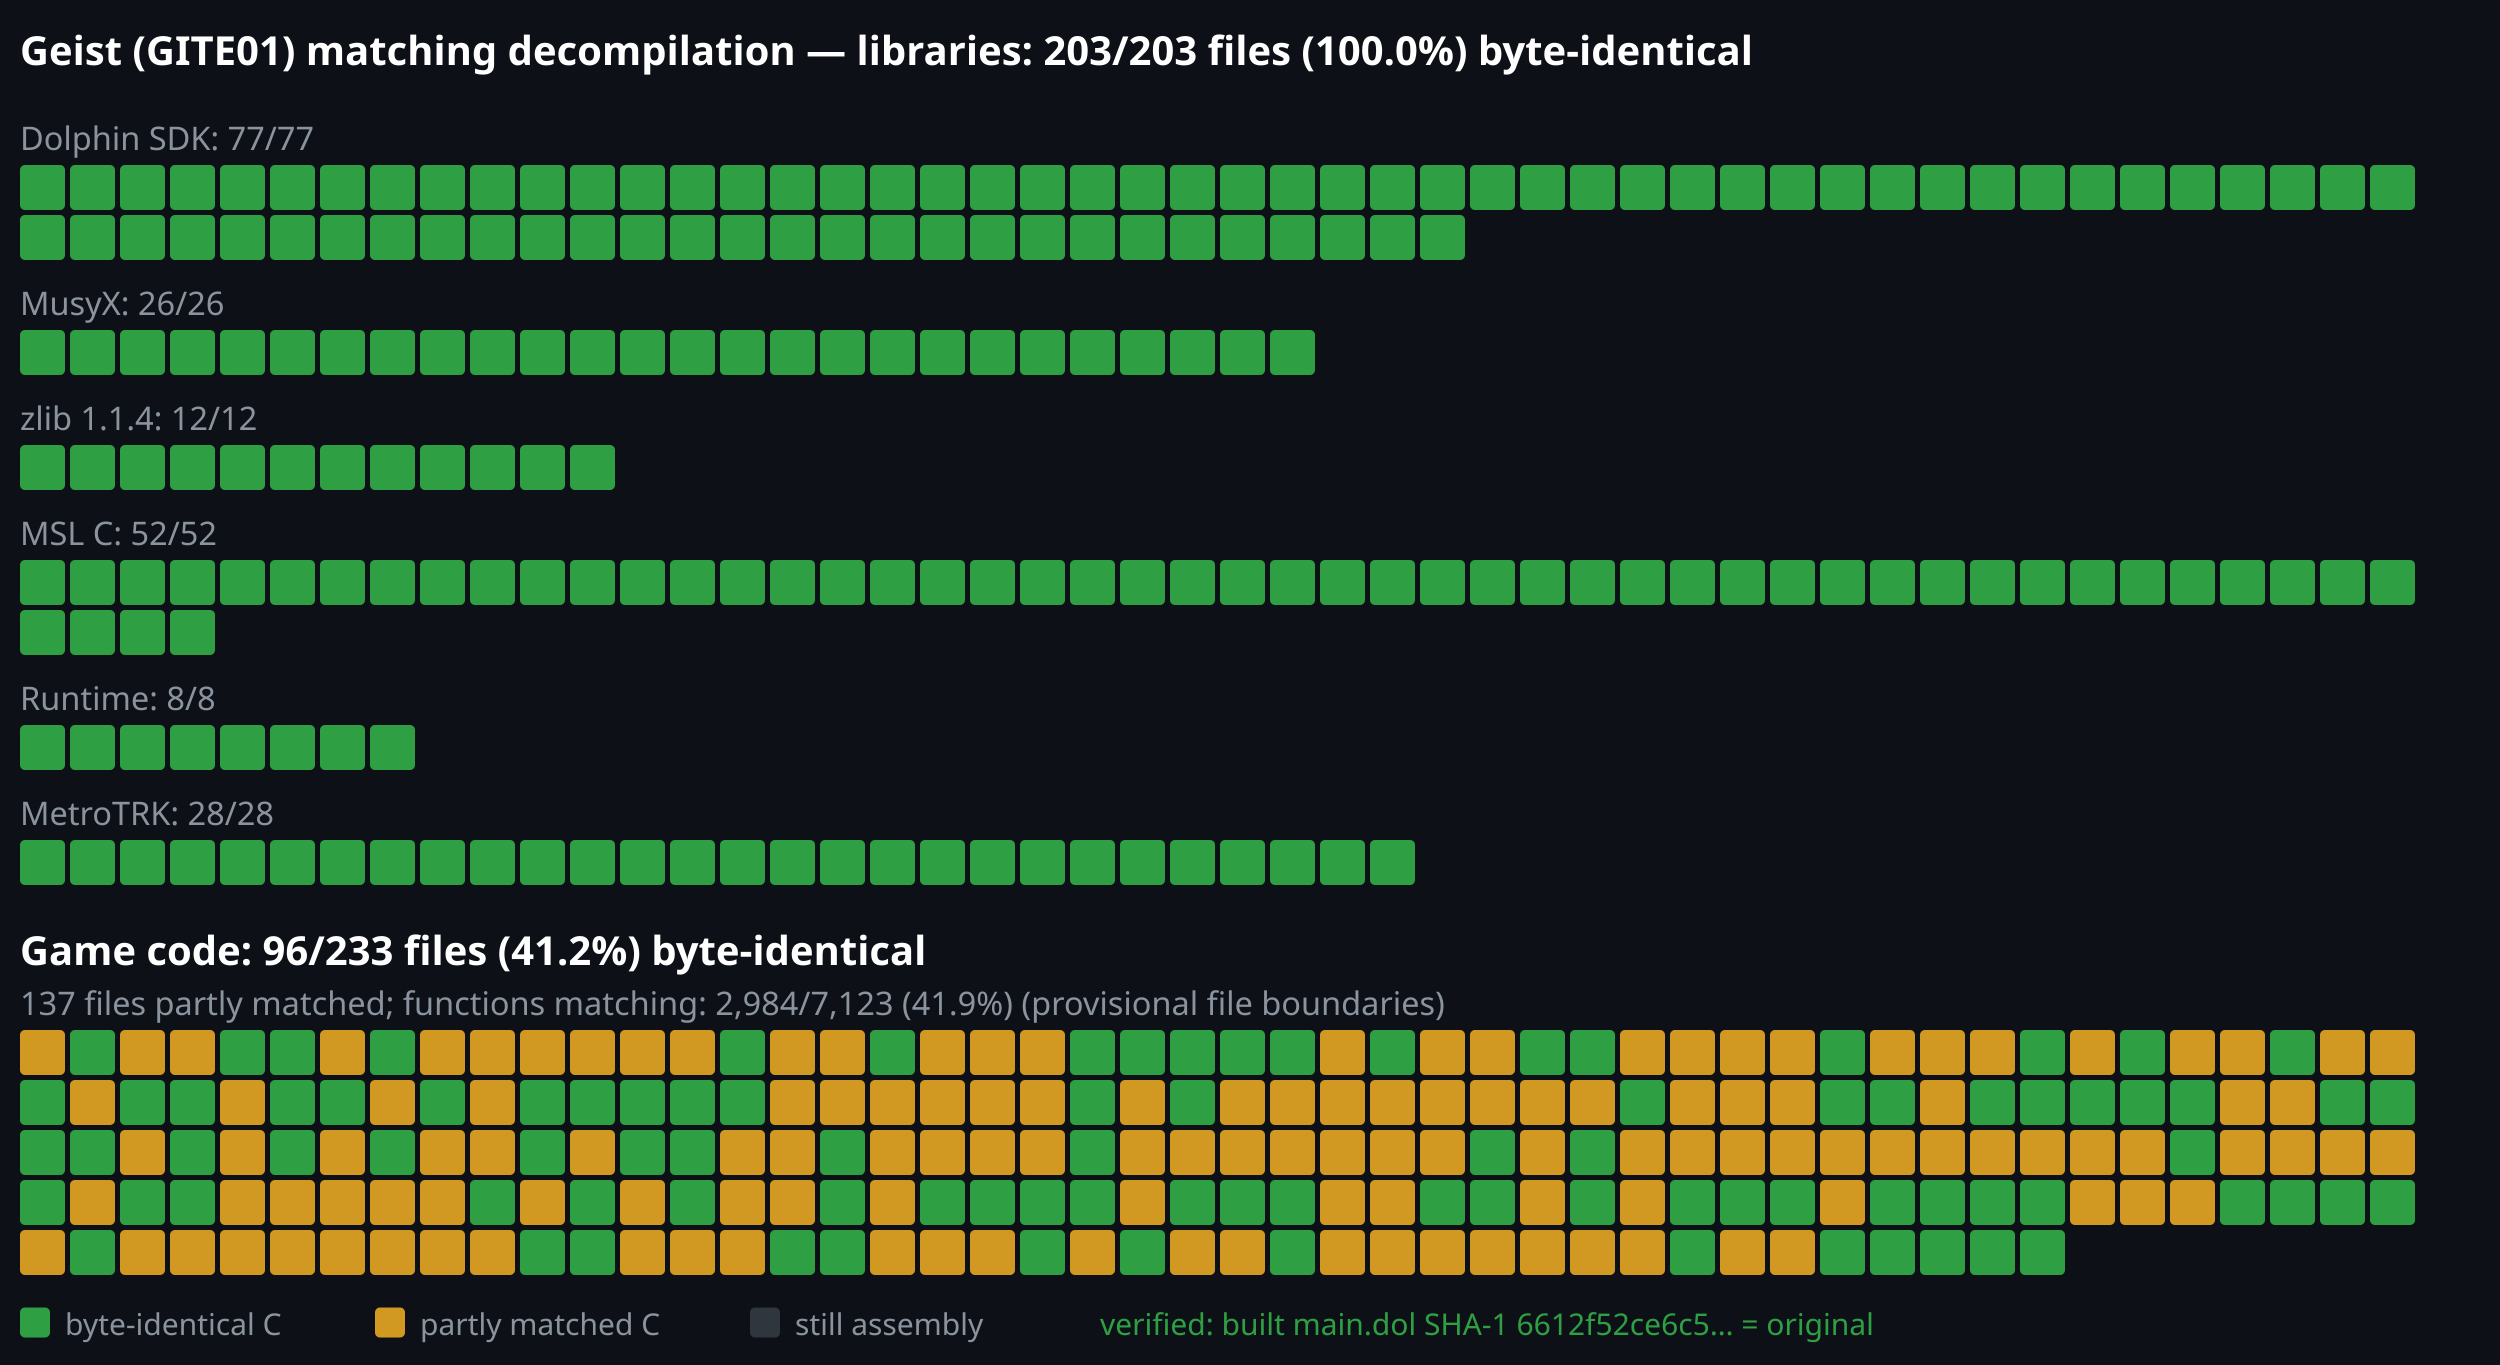
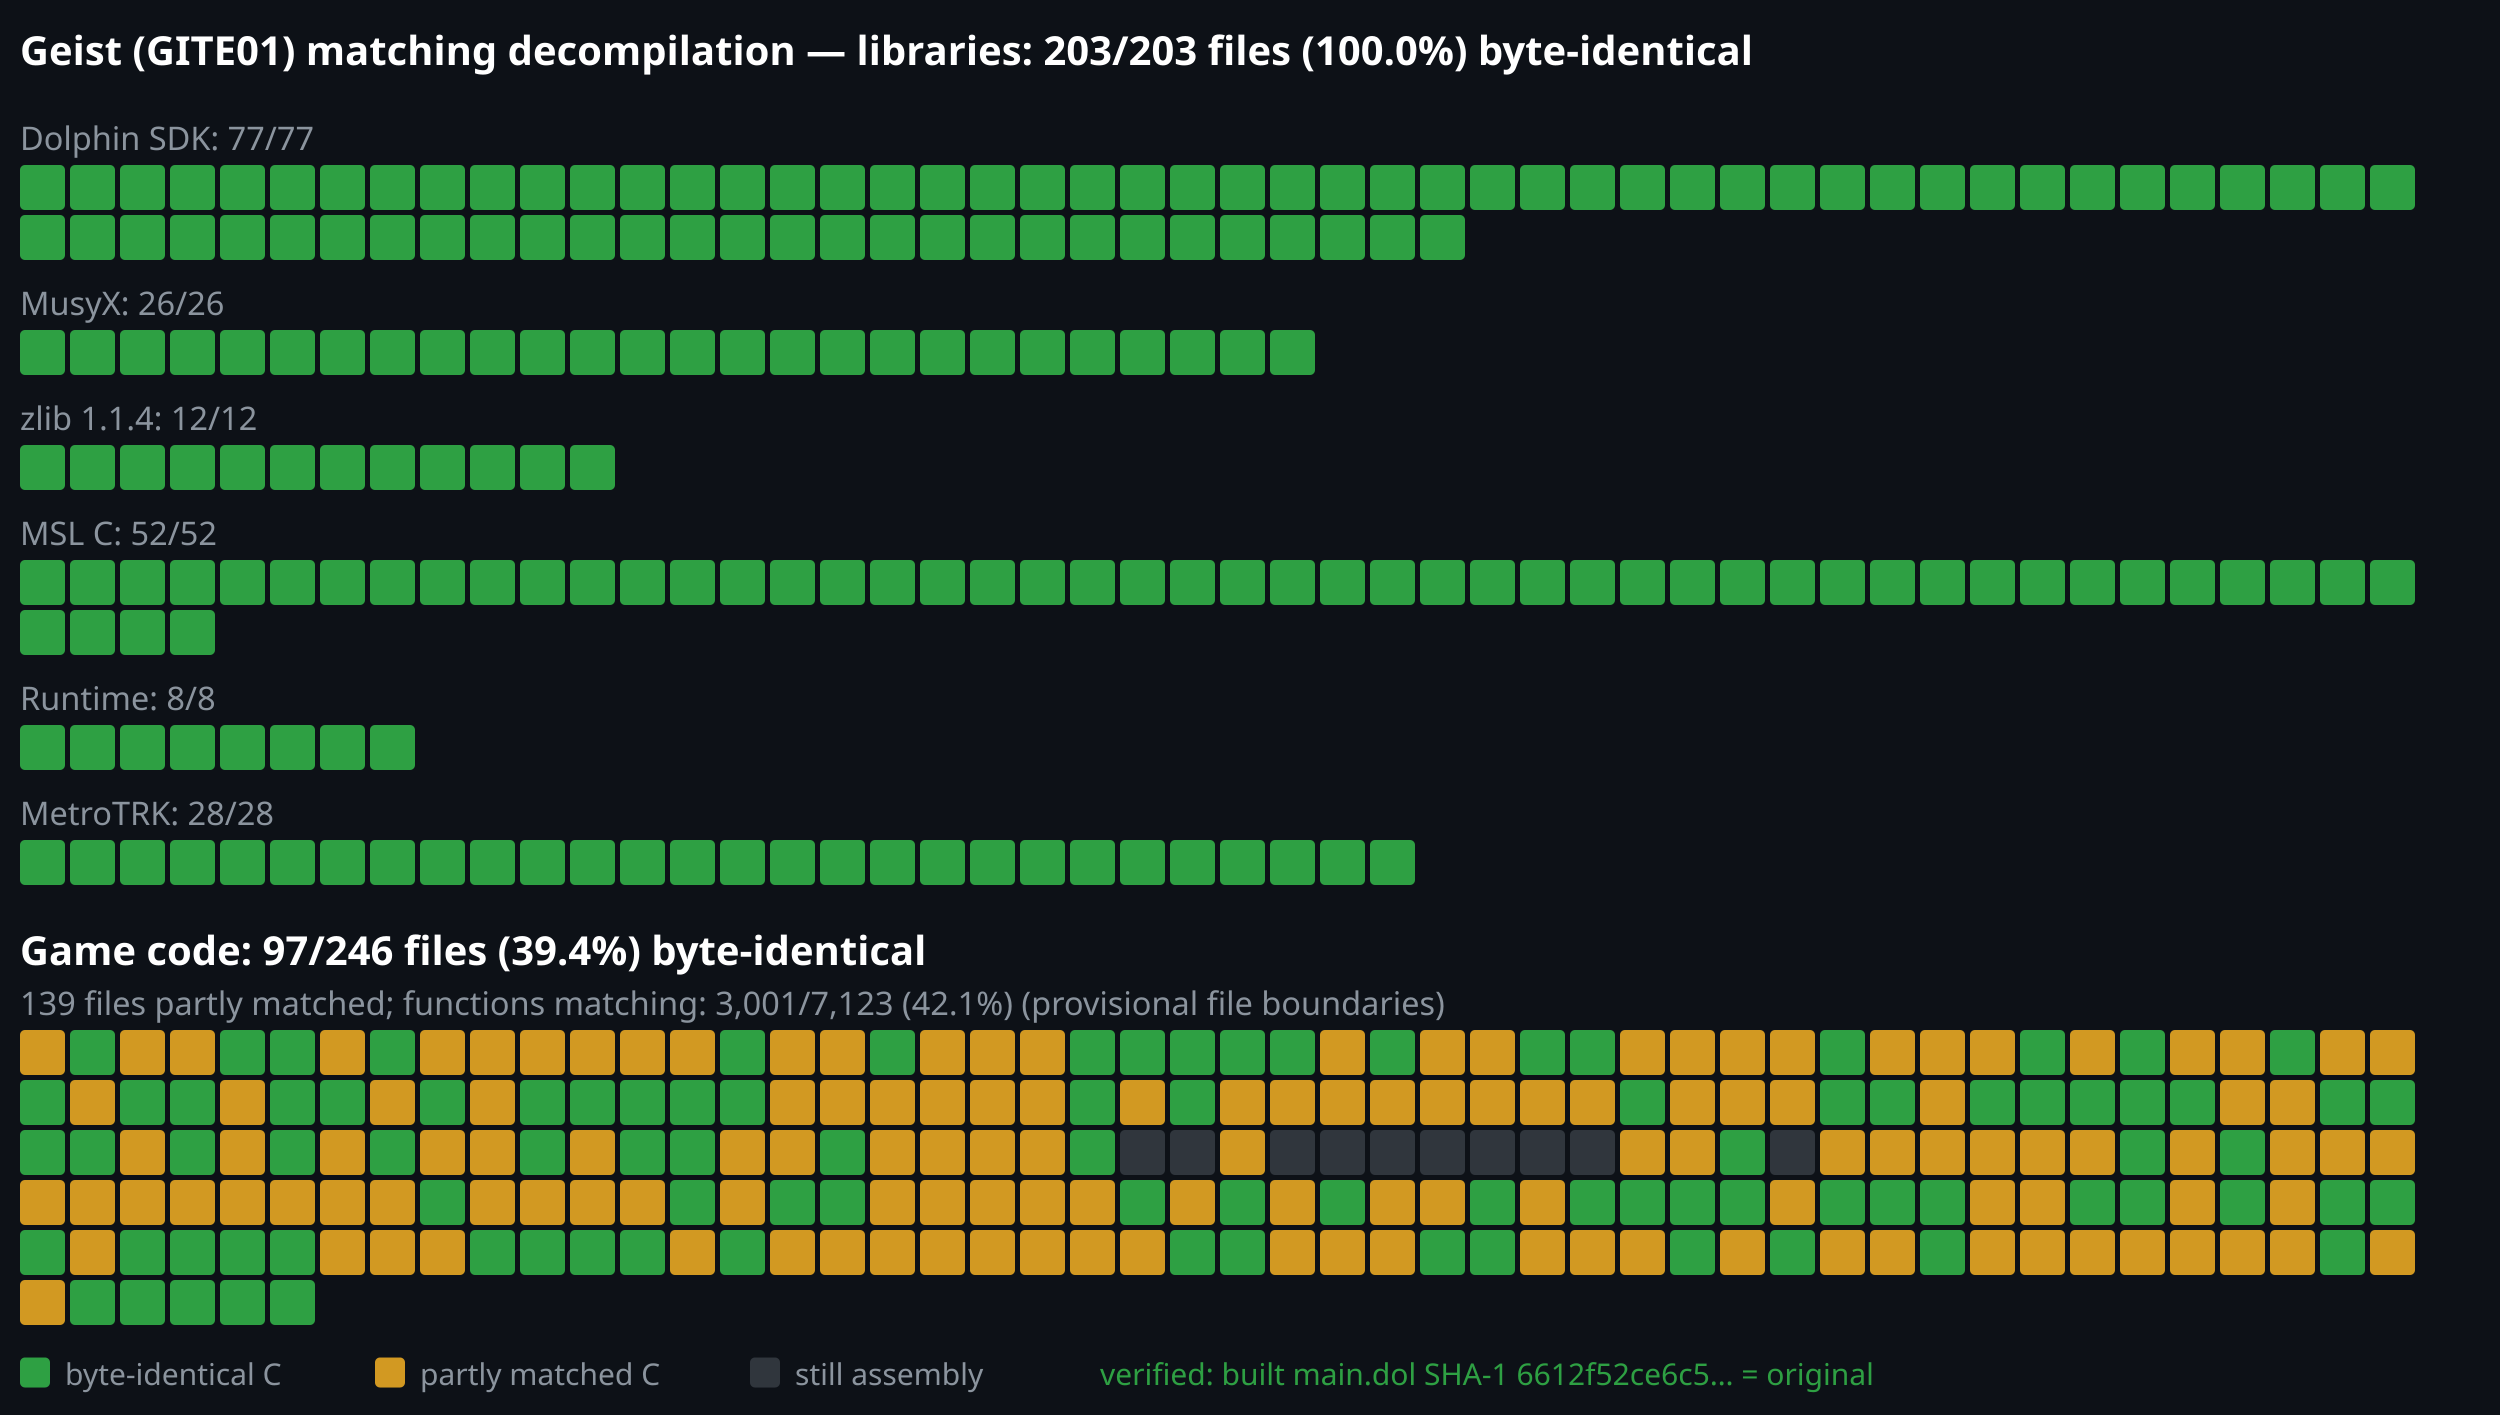
- <svg xmlns="http://www.w3.org/2000/svg" viewBox="0 0 1000 546" width="1000" height="546">
-   <rect width="1000" height="546" fill="#0d1117" />
+ <svg xmlns="http://www.w3.org/2000/svg" viewBox="0 0 1000 566" width="1000" height="566">
+   <rect width="1000" height="566" fill="#0d1117" />
  <text x="8" y="26" font-family="sans-serif" font-size="16" font-weight="bold" fill="#ffffff">Geist (GITE01) matching decompilation — libraries: 203/203 files (100.0%) byte-identical</text>
  <text x="8" y="60" font-family="sans-serif" font-size="13" font-weight="normal" fill="#8b949e">Dolphin SDK: 77/77</text>
  <rect x="8" y="66" width="18" height="18" rx="2" fill="#2ea043" />
  <rect x="28" y="66" width="18" height="18" rx="2" fill="#2ea043" />
  <rect x="48" y="66" width="18" height="18" rx="2" fill="#2ea043" />
  <rect x="68" y="66" width="18" height="18" rx="2" fill="#2ea043" />
  <rect x="88" y="66" width="18" height="18" rx="2" fill="#2ea043" />
  <rect x="108" y="66" width="18" height="18" rx="2" fill="#2ea043" />
  <rect x="128" y="66" width="18" height="18" rx="2" fill="#2ea043" />
  <rect x="148" y="66" width="18" height="18" rx="2" fill="#2ea043" />
  <rect x="168" y="66" width="18" height="18" rx="2" fill="#2ea043" />
  <rect x="188" y="66" width="18" height="18" rx="2" fill="#2ea043" />
  <rect x="208" y="66" width="18" height="18" rx="2" fill="#2ea043" />
  <rect x="228" y="66" width="18" height="18" rx="2" fill="#2ea043" />
  <rect x="248" y="66" width="18" height="18" rx="2" fill="#2ea043" />
  <rect x="268" y="66" width="18" height="18" rx="2" fill="#2ea043" />
  <rect x="288" y="66" width="18" height="18" rx="2" fill="#2ea043" />
  <rect x="308" y="66" width="18" height="18" rx="2" fill="#2ea043" />
  <rect x="328" y="66" width="18" height="18" rx="2" fill="#2ea043" />
  <rect x="348" y="66" width="18" height="18" rx="2" fill="#2ea043" />
  <rect x="368" y="66" width="18" height="18" rx="2" fill="#2ea043" />
  <rect x="388" y="66" width="18" height="18" rx="2" fill="#2ea043" />
  <rect x="408" y="66" width="18" height="18" rx="2" fill="#2ea043" />
  <rect x="428" y="66" width="18" height="18" rx="2" fill="#2ea043" />
  <rect x="448" y="66" width="18" height="18" rx="2" fill="#2ea043" />
  <rect x="468" y="66" width="18" height="18" rx="2" fill="#2ea043" />
  <rect x="488" y="66" width="18" height="18" rx="2" fill="#2ea043" />
  <rect x="508" y="66" width="18" height="18" rx="2" fill="#2ea043" />
  <rect x="528" y="66" width="18" height="18" rx="2" fill="#2ea043" />
  <rect x="548" y="66" width="18" height="18" rx="2" fill="#2ea043" />
  <rect x="568" y="66" width="18" height="18" rx="2" fill="#2ea043" />
  <rect x="588" y="66" width="18" height="18" rx="2" fill="#2ea043" />
  <rect x="608" y="66" width="18" height="18" rx="2" fill="#2ea043" />
  <rect x="628" y="66" width="18" height="18" rx="2" fill="#2ea043" />
  <rect x="648" y="66" width="18" height="18" rx="2" fill="#2ea043" />
  <rect x="668" y="66" width="18" height="18" rx="2" fill="#2ea043" />
  <rect x="688" y="66" width="18" height="18" rx="2" fill="#2ea043" />
  <rect x="708" y="66" width="18" height="18" rx="2" fill="#2ea043" />
  <rect x="728" y="66" width="18" height="18" rx="2" fill="#2ea043" />
  <rect x="748" y="66" width="18" height="18" rx="2" fill="#2ea043" />
  <rect x="768" y="66" width="18" height="18" rx="2" fill="#2ea043" />
  <rect x="788" y="66" width="18" height="18" rx="2" fill="#2ea043" />
  <rect x="808" y="66" width="18" height="18" rx="2" fill="#2ea043" />
  <rect x="828" y="66" width="18" height="18" rx="2" fill="#2ea043" />
  <rect x="848" y="66" width="18" height="18" rx="2" fill="#2ea043" />
  <rect x="868" y="66" width="18" height="18" rx="2" fill="#2ea043" />
  <rect x="888" y="66" width="18" height="18" rx="2" fill="#2ea043" />
  <rect x="908" y="66" width="18" height="18" rx="2" fill="#2ea043" />
  <rect x="928" y="66" width="18" height="18" rx="2" fill="#2ea043" />
  <rect x="948" y="66" width="18" height="18" rx="2" fill="#2ea043" />
  <rect x="8" y="86" width="18" height="18" rx="2" fill="#2ea043" />
  <rect x="28" y="86" width="18" height="18" rx="2" fill="#2ea043" />
  <rect x="48" y="86" width="18" height="18" rx="2" fill="#2ea043" />
  <rect x="68" y="86" width="18" height="18" rx="2" fill="#2ea043" />
  <rect x="88" y="86" width="18" height="18" rx="2" fill="#2ea043" />
  <rect x="108" y="86" width="18" height="18" rx="2" fill="#2ea043" />
  <rect x="128" y="86" width="18" height="18" rx="2" fill="#2ea043" />
  <rect x="148" y="86" width="18" height="18" rx="2" fill="#2ea043" />
  <rect x="168" y="86" width="18" height="18" rx="2" fill="#2ea043" />
  <rect x="188" y="86" width="18" height="18" rx="2" fill="#2ea043" />
  <rect x="208" y="86" width="18" height="18" rx="2" fill="#2ea043" />
  <rect x="228" y="86" width="18" height="18" rx="2" fill="#2ea043" />
  <rect x="248" y="86" width="18" height="18" rx="2" fill="#2ea043" />
  <rect x="268" y="86" width="18" height="18" rx="2" fill="#2ea043" />
  <rect x="288" y="86" width="18" height="18" rx="2" fill="#2ea043" />
  <rect x="308" y="86" width="18" height="18" rx="2" fill="#2ea043" />
  <rect x="328" y="86" width="18" height="18" rx="2" fill="#2ea043" />
  <rect x="348" y="86" width="18" height="18" rx="2" fill="#2ea043" />
  <rect x="368" y="86" width="18" height="18" rx="2" fill="#2ea043" />
  <rect x="388" y="86" width="18" height="18" rx="2" fill="#2ea043" />
  <rect x="408" y="86" width="18" height="18" rx="2" fill="#2ea043" />
  <rect x="428" y="86" width="18" height="18" rx="2" fill="#2ea043" />
  <rect x="448" y="86" width="18" height="18" rx="2" fill="#2ea043" />
  <rect x="468" y="86" width="18" height="18" rx="2" fill="#2ea043" />
  <rect x="488" y="86" width="18" height="18" rx="2" fill="#2ea043" />
  <rect x="508" y="86" width="18" height="18" rx="2" fill="#2ea043" />
  <rect x="528" y="86" width="18" height="18" rx="2" fill="#2ea043" />
  <rect x="548" y="86" width="18" height="18" rx="2" fill="#2ea043" />
  <rect x="568" y="86" width="18" height="18" rx="2" fill="#2ea043" />
  <text x="8" y="126" font-family="sans-serif" font-size="13" font-weight="normal" fill="#8b949e">MusyX: 26/26</text>
  <rect x="8" y="132" width="18" height="18" rx="2" fill="#2ea043" />
  <rect x="28" y="132" width="18" height="18" rx="2" fill="#2ea043" />
  <rect x="48" y="132" width="18" height="18" rx="2" fill="#2ea043" />
  <rect x="68" y="132" width="18" height="18" rx="2" fill="#2ea043" />
  <rect x="88" y="132" width="18" height="18" rx="2" fill="#2ea043" />
  <rect x="108" y="132" width="18" height="18" rx="2" fill="#2ea043" />
  <rect x="128" y="132" width="18" height="18" rx="2" fill="#2ea043" />
  <rect x="148" y="132" width="18" height="18" rx="2" fill="#2ea043" />
  <rect x="168" y="132" width="18" height="18" rx="2" fill="#2ea043" />
  <rect x="188" y="132" width="18" height="18" rx="2" fill="#2ea043" />
  <rect x="208" y="132" width="18" height="18" rx="2" fill="#2ea043" />
  <rect x="228" y="132" width="18" height="18" rx="2" fill="#2ea043" />
  <rect x="248" y="132" width="18" height="18" rx="2" fill="#2ea043" />
  <rect x="268" y="132" width="18" height="18" rx="2" fill="#2ea043" />
  <rect x="288" y="132" width="18" height="18" rx="2" fill="#2ea043" />
  <rect x="308" y="132" width="18" height="18" rx="2" fill="#2ea043" />
  <rect x="328" y="132" width="18" height="18" rx="2" fill="#2ea043" />
  <rect x="348" y="132" width="18" height="18" rx="2" fill="#2ea043" />
  <rect x="368" y="132" width="18" height="18" rx="2" fill="#2ea043" />
  <rect x="388" y="132" width="18" height="18" rx="2" fill="#2ea043" />
  <rect x="408" y="132" width="18" height="18" rx="2" fill="#2ea043" />
  <rect x="428" y="132" width="18" height="18" rx="2" fill="#2ea043" />
  <rect x="448" y="132" width="18" height="18" rx="2" fill="#2ea043" />
  <rect x="468" y="132" width="18" height="18" rx="2" fill="#2ea043" />
  <rect x="488" y="132" width="18" height="18" rx="2" fill="#2ea043" />
  <rect x="508" y="132" width="18" height="18" rx="2" fill="#2ea043" />
  <text x="8" y="172" font-family="sans-serif" font-size="13" font-weight="normal" fill="#8b949e">zlib 1.1.4: 12/12</text>
  <rect x="8" y="178" width="18" height="18" rx="2" fill="#2ea043" />
  <rect x="28" y="178" width="18" height="18" rx="2" fill="#2ea043" />
  <rect x="48" y="178" width="18" height="18" rx="2" fill="#2ea043" />
  <rect x="68" y="178" width="18" height="18" rx="2" fill="#2ea043" />
  <rect x="88" y="178" width="18" height="18" rx="2" fill="#2ea043" />
  <rect x="108" y="178" width="18" height="18" rx="2" fill="#2ea043" />
  <rect x="128" y="178" width="18" height="18" rx="2" fill="#2ea043" />
  <rect x="148" y="178" width="18" height="18" rx="2" fill="#2ea043" />
  <rect x="168" y="178" width="18" height="18" rx="2" fill="#2ea043" />
  <rect x="188" y="178" width="18" height="18" rx="2" fill="#2ea043" />
  <rect x="208" y="178" width="18" height="18" rx="2" fill="#2ea043" />
  <rect x="228" y="178" width="18" height="18" rx="2" fill="#2ea043" />
  <text x="8" y="218" font-family="sans-serif" font-size="13" font-weight="normal" fill="#8b949e">MSL C: 52/52</text>
  <rect x="8" y="224" width="18" height="18" rx="2" fill="#2ea043" />
  <rect x="28" y="224" width="18" height="18" rx="2" fill="#2ea043" />
  <rect x="48" y="224" width="18" height="18" rx="2" fill="#2ea043" />
  <rect x="68" y="224" width="18" height="18" rx="2" fill="#2ea043" />
  <rect x="88" y="224" width="18" height="18" rx="2" fill="#2ea043" />
  <rect x="108" y="224" width="18" height="18" rx="2" fill="#2ea043" />
  <rect x="128" y="224" width="18" height="18" rx="2" fill="#2ea043" />
  <rect x="148" y="224" width="18" height="18" rx="2" fill="#2ea043" />
  <rect x="168" y="224" width="18" height="18" rx="2" fill="#2ea043" />
  <rect x="188" y="224" width="18" height="18" rx="2" fill="#2ea043" />
  <rect x="208" y="224" width="18" height="18" rx="2" fill="#2ea043" />
  <rect x="228" y="224" width="18" height="18" rx="2" fill="#2ea043" />
  <rect x="248" y="224" width="18" height="18" rx="2" fill="#2ea043" />
  <rect x="268" y="224" width="18" height="18" rx="2" fill="#2ea043" />
  <rect x="288" y="224" width="18" height="18" rx="2" fill="#2ea043" />
  <rect x="308" y="224" width="18" height="18" rx="2" fill="#2ea043" />
  <rect x="328" y="224" width="18" height="18" rx="2" fill="#2ea043" />
  <rect x="348" y="224" width="18" height="18" rx="2" fill="#2ea043" />
  <rect x="368" y="224" width="18" height="18" rx="2" fill="#2ea043" />
  <rect x="388" y="224" width="18" height="18" rx="2" fill="#2ea043" />
  <rect x="408" y="224" width="18" height="18" rx="2" fill="#2ea043" />
  <rect x="428" y="224" width="18" height="18" rx="2" fill="#2ea043" />
  <rect x="448" y="224" width="18" height="18" rx="2" fill="#2ea043" />
  <rect x="468" y="224" width="18" height="18" rx="2" fill="#2ea043" />
  <rect x="488" y="224" width="18" height="18" rx="2" fill="#2ea043" />
  <rect x="508" y="224" width="18" height="18" rx="2" fill="#2ea043" />
  <rect x="528" y="224" width="18" height="18" rx="2" fill="#2ea043" />
  <rect x="548" y="224" width="18" height="18" rx="2" fill="#2ea043" />
  <rect x="568" y="224" width="18" height="18" rx="2" fill="#2ea043" />
  <rect x="588" y="224" width="18" height="18" rx="2" fill="#2ea043" />
  <rect x="608" y="224" width="18" height="18" rx="2" fill="#2ea043" />
  <rect x="628" y="224" width="18" height="18" rx="2" fill="#2ea043" />
  <rect x="648" y="224" width="18" height="18" rx="2" fill="#2ea043" />
  <rect x="668" y="224" width="18" height="18" rx="2" fill="#2ea043" />
  <rect x="688" y="224" width="18" height="18" rx="2" fill="#2ea043" />
  <rect x="708" y="224" width="18" height="18" rx="2" fill="#2ea043" />
  <rect x="728" y="224" width="18" height="18" rx="2" fill="#2ea043" />
  <rect x="748" y="224" width="18" height="18" rx="2" fill="#2ea043" />
  <rect x="768" y="224" width="18" height="18" rx="2" fill="#2ea043" />
  <rect x="788" y="224" width="18" height="18" rx="2" fill="#2ea043" />
  <rect x="808" y="224" width="18" height="18" rx="2" fill="#2ea043" />
  <rect x="828" y="224" width="18" height="18" rx="2" fill="#2ea043" />
  <rect x="848" y="224" width="18" height="18" rx="2" fill="#2ea043" />
  <rect x="868" y="224" width="18" height="18" rx="2" fill="#2ea043" />
  <rect x="888" y="224" width="18" height="18" rx="2" fill="#2ea043" />
  <rect x="908" y="224" width="18" height="18" rx="2" fill="#2ea043" />
  <rect x="928" y="224" width="18" height="18" rx="2" fill="#2ea043" />
  <rect x="948" y="224" width="18" height="18" rx="2" fill="#2ea043" />
  <rect x="8" y="244" width="18" height="18" rx="2" fill="#2ea043" />
  <rect x="28" y="244" width="18" height="18" rx="2" fill="#2ea043" />
  <rect x="48" y="244" width="18" height="18" rx="2" fill="#2ea043" />
  <rect x="68" y="244" width="18" height="18" rx="2" fill="#2ea043" />
  <text x="8" y="284" font-family="sans-serif" font-size="13" font-weight="normal" fill="#8b949e">Runtime: 8/8</text>
  <rect x="8" y="290" width="18" height="18" rx="2" fill="#2ea043" />
  <rect x="28" y="290" width="18" height="18" rx="2" fill="#2ea043" />
  <rect x="48" y="290" width="18" height="18" rx="2" fill="#2ea043" />
  <rect x="68" y="290" width="18" height="18" rx="2" fill="#2ea043" />
  <rect x="88" y="290" width="18" height="18" rx="2" fill="#2ea043" />
  <rect x="108" y="290" width="18" height="18" rx="2" fill="#2ea043" />
  <rect x="128" y="290" width="18" height="18" rx="2" fill="#2ea043" />
  <rect x="148" y="290" width="18" height="18" rx="2" fill="#2ea043" />
  <text x="8" y="330" font-family="sans-serif" font-size="13" font-weight="normal" fill="#8b949e">MetroTRK: 28/28</text>
  <rect x="8" y="336" width="18" height="18" rx="2" fill="#2ea043" />
  <rect x="28" y="336" width="18" height="18" rx="2" fill="#2ea043" />
  <rect x="48" y="336" width="18" height="18" rx="2" fill="#2ea043" />
  <rect x="68" y="336" width="18" height="18" rx="2" fill="#2ea043" />
  <rect x="88" y="336" width="18" height="18" rx="2" fill="#2ea043" />
  <rect x="108" y="336" width="18" height="18" rx="2" fill="#2ea043" />
  <rect x="128" y="336" width="18" height="18" rx="2" fill="#2ea043" />
  <rect x="148" y="336" width="18" height="18" rx="2" fill="#2ea043" />
  <rect x="168" y="336" width="18" height="18" rx="2" fill="#2ea043" />
  <rect x="188" y="336" width="18" height="18" rx="2" fill="#2ea043" />
  <rect x="208" y="336" width="18" height="18" rx="2" fill="#2ea043" />
  <rect x="228" y="336" width="18" height="18" rx="2" fill="#2ea043" />
  <rect x="248" y="336" width="18" height="18" rx="2" fill="#2ea043" />
  <rect x="268" y="336" width="18" height="18" rx="2" fill="#2ea043" />
  <rect x="288" y="336" width="18" height="18" rx="2" fill="#2ea043" />
  <rect x="308" y="336" width="18" height="18" rx="2" fill="#2ea043" />
  <rect x="328" y="336" width="18" height="18" rx="2" fill="#2ea043" />
  <rect x="348" y="336" width="18" height="18" rx="2" fill="#2ea043" />
  <rect x="368" y="336" width="18" height="18" rx="2" fill="#2ea043" />
  <rect x="388" y="336" width="18" height="18" rx="2" fill="#2ea043" />
  <rect x="408" y="336" width="18" height="18" rx="2" fill="#2ea043" />
  <rect x="428" y="336" width="18" height="18" rx="2" fill="#2ea043" />
  <rect x="448" y="336" width="18" height="18" rx="2" fill="#2ea043" />
  <rect x="468" y="336" width="18" height="18" rx="2" fill="#2ea043" />
  <rect x="488" y="336" width="18" height="18" rx="2" fill="#2ea043" />
  <rect x="508" y="336" width="18" height="18" rx="2" fill="#2ea043" />
  <rect x="528" y="336" width="18" height="18" rx="2" fill="#2ea043" />
  <rect x="548" y="336" width="18" height="18" rx="2" fill="#2ea043" />
-   <text x="8" y="386" font-family="sans-serif" font-size="16" font-weight="bold" fill="#ffffff">Game code: 96/233 files (41.2%) byte-identical</text>
-   <text x="8" y="406" font-family="sans-serif" font-size="13" font-weight="normal" fill="#8b949e">137 files partly matched; functions matching: 2,984/7,123 (41.9%) (provisional file boundaries)</text>
+   <text x="8" y="386" font-family="sans-serif" font-size="16" font-weight="bold" fill="#ffffff">Game code: 97/246 files (39.4%) byte-identical</text>
+   <text x="8" y="406" font-family="sans-serif" font-size="13" font-weight="normal" fill="#8b949e">139 files partly matched; functions matching: 3,001/7,123 (42.1%) (provisional file boundaries)</text>
  <rect x="8" y="412" width="18" height="18" rx="2" fill="#d29922" />
  <rect x="28" y="412" width="18" height="18" rx="2" fill="#2ea043" />
  <rect x="48" y="412" width="18" height="18" rx="2" fill="#d29922" />
  <rect x="68" y="412" width="18" height="18" rx="2" fill="#d29922" />
  <rect x="88" y="412" width="18" height="18" rx="2" fill="#2ea043" />
  <rect x="108" y="412" width="18" height="18" rx="2" fill="#2ea043" />
  <rect x="128" y="412" width="18" height="18" rx="2" fill="#d29922" />
  <rect x="148" y="412" width="18" height="18" rx="2" fill="#2ea043" />
  <rect x="168" y="412" width="18" height="18" rx="2" fill="#d29922" />
  <rect x="188" y="412" width="18" height="18" rx="2" fill="#d29922" />
  <rect x="208" y="412" width="18" height="18" rx="2" fill="#d29922" />
  <rect x="228" y="412" width="18" height="18" rx="2" fill="#d29922" />
  <rect x="248" y="412" width="18" height="18" rx="2" fill="#d29922" />
  <rect x="268" y="412" width="18" height="18" rx="2" fill="#d29922" />
  <rect x="288" y="412" width="18" height="18" rx="2" fill="#2ea043" />
  <rect x="308" y="412" width="18" height="18" rx="2" fill="#d29922" />
  <rect x="328" y="412" width="18" height="18" rx="2" fill="#d29922" />
  <rect x="348" y="412" width="18" height="18" rx="2" fill="#2ea043" />
  <rect x="368" y="412" width="18" height="18" rx="2" fill="#d29922" />
  <rect x="388" y="412" width="18" height="18" rx="2" fill="#d29922" />
  <rect x="408" y="412" width="18" height="18" rx="2" fill="#d29922" />
  <rect x="428" y="412" width="18" height="18" rx="2" fill="#2ea043" />
  <rect x="448" y="412" width="18" height="18" rx="2" fill="#2ea043" />
  <rect x="468" y="412" width="18" height="18" rx="2" fill="#2ea043" />
  <rect x="488" y="412" width="18" height="18" rx="2" fill="#2ea043" />
  <rect x="508" y="412" width="18" height="18" rx="2" fill="#2ea043" />
  <rect x="528" y="412" width="18" height="18" rx="2" fill="#d29922" />
  <rect x="548" y="412" width="18" height="18" rx="2" fill="#2ea043" />
  <rect x="568" y="412" width="18" height="18" rx="2" fill="#d29922" />
  <rect x="588" y="412" width="18" height="18" rx="2" fill="#d29922" />
  <rect x="608" y="412" width="18" height="18" rx="2" fill="#2ea043" />
  <rect x="628" y="412" width="18" height="18" rx="2" fill="#2ea043" />
  <rect x="648" y="412" width="18" height="18" rx="2" fill="#d29922" />
  <rect x="668" y="412" width="18" height="18" rx="2" fill="#d29922" />
  <rect x="688" y="412" width="18" height="18" rx="2" fill="#d29922" />
  <rect x="708" y="412" width="18" height="18" rx="2" fill="#d29922" />
  <rect x="728" y="412" width="18" height="18" rx="2" fill="#2ea043" />
  <rect x="748" y="412" width="18" height="18" rx="2" fill="#d29922" />
  <rect x="768" y="412" width="18" height="18" rx="2" fill="#d29922" />
  <rect x="788" y="412" width="18" height="18" rx="2" fill="#d29922" />
  <rect x="808" y="412" width="18" height="18" rx="2" fill="#2ea043" />
  <rect x="828" y="412" width="18" height="18" rx="2" fill="#d29922" />
  <rect x="848" y="412" width="18" height="18" rx="2" fill="#2ea043" />
  <rect x="868" y="412" width="18" height="18" rx="2" fill="#d29922" />
  <rect x="888" y="412" width="18" height="18" rx="2" fill="#d29922" />
  <rect x="908" y="412" width="18" height="18" rx="2" fill="#2ea043" />
  <rect x="928" y="412" width="18" height="18" rx="2" fill="#d29922" />
  <rect x="948" y="412" width="18" height="18" rx="2" fill="#d29922" />
  <rect x="8" y="432" width="18" height="18" rx="2" fill="#2ea043" />
  <rect x="28" y="432" width="18" height="18" rx="2" fill="#d29922" />
  <rect x="48" y="432" width="18" height="18" rx="2" fill="#2ea043" />
  <rect x="68" y="432" width="18" height="18" rx="2" fill="#2ea043" />
  <rect x="88" y="432" width="18" height="18" rx="2" fill="#d29922" />
  <rect x="108" y="432" width="18" height="18" rx="2" fill="#2ea043" />
  <rect x="128" y="432" width="18" height="18" rx="2" fill="#2ea043" />
  <rect x="148" y="432" width="18" height="18" rx="2" fill="#d29922" />
  <rect x="168" y="432" width="18" height="18" rx="2" fill="#2ea043" />
  <rect x="188" y="432" width="18" height="18" rx="2" fill="#d29922" />
  <rect x="208" y="432" width="18" height="18" rx="2" fill="#2ea043" />
  <rect x="228" y="432" width="18" height="18" rx="2" fill="#2ea043" />
  <rect x="248" y="432" width="18" height="18" rx="2" fill="#2ea043" />
  <rect x="268" y="432" width="18" height="18" rx="2" fill="#2ea043" />
  <rect x="288" y="432" width="18" height="18" rx="2" fill="#2ea043" />
  <rect x="308" y="432" width="18" height="18" rx="2" fill="#d29922" />
  <rect x="328" y="432" width="18" height="18" rx="2" fill="#d29922" />
  <rect x="348" y="432" width="18" height="18" rx="2" fill="#d29922" />
  <rect x="368" y="432" width="18" height="18" rx="2" fill="#d29922" />
  <rect x="388" y="432" width="18" height="18" rx="2" fill="#d29922" />
  <rect x="408" y="432" width="18" height="18" rx="2" fill="#d29922" />
  <rect x="428" y="432" width="18" height="18" rx="2" fill="#2ea043" />
  <rect x="448" y="432" width="18" height="18" rx="2" fill="#d29922" />
  <rect x="468" y="432" width="18" height="18" rx="2" fill="#2ea043" />
  <rect x="488" y="432" width="18" height="18" rx="2" fill="#d29922" />
  <rect x="508" y="432" width="18" height="18" rx="2" fill="#d29922" />
  <rect x="528" y="432" width="18" height="18" rx="2" fill="#d29922" />
  <rect x="548" y="432" width="18" height="18" rx="2" fill="#d29922" />
  <rect x="568" y="432" width="18" height="18" rx="2" fill="#d29922" />
  <rect x="588" y="432" width="18" height="18" rx="2" fill="#d29922" />
  <rect x="608" y="432" width="18" height="18" rx="2" fill="#d29922" />
  <rect x="628" y="432" width="18" height="18" rx="2" fill="#d29922" />
  <rect x="648" y="432" width="18" height="18" rx="2" fill="#2ea043" />
  <rect x="668" y="432" width="18" height="18" rx="2" fill="#d29922" />
  <rect x="688" y="432" width="18" height="18" rx="2" fill="#d29922" />
  <rect x="708" y="432" width="18" height="18" rx="2" fill="#d29922" />
  <rect x="728" y="432" width="18" height="18" rx="2" fill="#2ea043" />
  <rect x="748" y="432" width="18" height="18" rx="2" fill="#2ea043" />
  <rect x="768" y="432" width="18" height="18" rx="2" fill="#d29922" />
  <rect x="788" y="432" width="18" height="18" rx="2" fill="#2ea043" />
  <rect x="808" y="432" width="18" height="18" rx="2" fill="#2ea043" />
  <rect x="828" y="432" width="18" height="18" rx="2" fill="#2ea043" />
  <rect x="848" y="432" width="18" height="18" rx="2" fill="#2ea043" />
  <rect x="868" y="432" width="18" height="18" rx="2" fill="#2ea043" />
  <rect x="888" y="432" width="18" height="18" rx="2" fill="#d29922" />
  <rect x="908" y="432" width="18" height="18" rx="2" fill="#d29922" />
  <rect x="928" y="432" width="18" height="18" rx="2" fill="#2ea043" />
  <rect x="948" y="432" width="18" height="18" rx="2" fill="#2ea043" />
  <rect x="8" y="452" width="18" height="18" rx="2" fill="#2ea043" />
  <rect x="28" y="452" width="18" height="18" rx="2" fill="#2ea043" />
  <rect x="48" y="452" width="18" height="18" rx="2" fill="#d29922" />
  <rect x="68" y="452" width="18" height="18" rx="2" fill="#2ea043" />
  <rect x="88" y="452" width="18" height="18" rx="2" fill="#d29922" />
  <rect x="108" y="452" width="18" height="18" rx="2" fill="#2ea043" />
  <rect x="128" y="452" width="18" height="18" rx="2" fill="#d29922" />
  <rect x="148" y="452" width="18" height="18" rx="2" fill="#2ea043" />
  <rect x="168" y="452" width="18" height="18" rx="2" fill="#d29922" />
  <rect x="188" y="452" width="18" height="18" rx="2" fill="#d29922" />
  <rect x="208" y="452" width="18" height="18" rx="2" fill="#2ea043" />
  <rect x="228" y="452" width="18" height="18" rx="2" fill="#d29922" />
  <rect x="248" y="452" width="18" height="18" rx="2" fill="#2ea043" />
  <rect x="268" y="452" width="18" height="18" rx="2" fill="#2ea043" />
  <rect x="288" y="452" width="18" height="18" rx="2" fill="#d29922" />
  <rect x="308" y="452" width="18" height="18" rx="2" fill="#d29922" />
  <rect x="328" y="452" width="18" height="18" rx="2" fill="#2ea043" />
  <rect x="348" y="452" width="18" height="18" rx="2" fill="#d29922" />
  <rect x="368" y="452" width="18" height="18" rx="2" fill="#d29922" />
  <rect x="388" y="452" width="18" height="18" rx="2" fill="#d29922" />
  <rect x="408" y="452" width="18" height="18" rx="2" fill="#d29922" />
  <rect x="428" y="452" width="18" height="18" rx="2" fill="#2ea043" />
-   <rect x="448" y="452" width="18" height="18" rx="2" fill="#d29922" />
-   <rect x="468" y="452" width="18" height="18" rx="2" fill="#d29922" />
+   <rect x="448" y="452" width="18" height="18" rx="2" fill="#30363d" />
+   <rect x="468" y="452" width="18" height="18" rx="2" fill="#30363d" />
  <rect x="488" y="452" width="18" height="18" rx="2" fill="#d29922" />
-   <rect x="508" y="452" width="18" height="18" rx="2" fill="#d29922" />
-   <rect x="528" y="452" width="18" height="18" rx="2" fill="#d29922" />
-   <rect x="548" y="452" width="18" height="18" rx="2" fill="#d29922" />
-   <rect x="568" y="452" width="18" height="18" rx="2" fill="#d29922" />
-   <rect x="588" y="452" width="18" height="18" rx="2" fill="#2ea043" />
-   <rect x="608" y="452" width="18" height="18" rx="2" fill="#d29922" />
-   <rect x="628" y="452" width="18" height="18" rx="2" fill="#2ea043" />
+   <rect x="508" y="452" width="18" height="18" rx="2" fill="#30363d" />
+   <rect x="528" y="452" width="18" height="18" rx="2" fill="#30363d" />
+   <rect x="548" y="452" width="18" height="18" rx="2" fill="#30363d" />
+   <rect x="568" y="452" width="18" height="18" rx="2" fill="#30363d" />
+   <rect x="588" y="452" width="18" height="18" rx="2" fill="#30363d" />
+   <rect x="608" y="452" width="18" height="18" rx="2" fill="#30363d" />
+   <rect x="628" y="452" width="18" height="18" rx="2" fill="#30363d" />
  <rect x="648" y="452" width="18" height="18" rx="2" fill="#d29922" />
  <rect x="668" y="452" width="18" height="18" rx="2" fill="#d29922" />
-   <rect x="688" y="452" width="18" height="18" rx="2" fill="#d29922" />
-   <rect x="708" y="452" width="18" height="18" rx="2" fill="#d29922" />
+   <rect x="688" y="452" width="18" height="18" rx="2" fill="#2ea043" />
+   <rect x="708" y="452" width="18" height="18" rx="2" fill="#30363d" />
  <rect x="728" y="452" width="18" height="18" rx="2" fill="#d29922" />
  <rect x="748" y="452" width="18" height="18" rx="2" fill="#d29922" />
  <rect x="768" y="452" width="18" height="18" rx="2" fill="#d29922" />
  <rect x="788" y="452" width="18" height="18" rx="2" fill="#d29922" />
  <rect x="808" y="452" width="18" height="18" rx="2" fill="#d29922" />
  <rect x="828" y="452" width="18" height="18" rx="2" fill="#d29922" />
-   <rect x="848" y="452" width="18" height="18" rx="2" fill="#d29922" />
-   <rect x="868" y="452" width="18" height="18" rx="2" fill="#2ea043" />
-   <rect x="888" y="452" width="18" height="18" rx="2" fill="#d29922" />
+   <rect x="848" y="452" width="18" height="18" rx="2" fill="#2ea043" />
+   <rect x="868" y="452" width="18" height="18" rx="2" fill="#d29922" />
+   <rect x="888" y="452" width="18" height="18" rx="2" fill="#2ea043" />
  <rect x="908" y="452" width="18" height="18" rx="2" fill="#d29922" />
  <rect x="928" y="452" width="18" height="18" rx="2" fill="#d29922" />
  <rect x="948" y="452" width="18" height="18" rx="2" fill="#d29922" />
-   <rect x="8" y="472" width="18" height="18" rx="2" fill="#2ea043" />
+   <rect x="8" y="472" width="18" height="18" rx="2" fill="#d29922" />
  <rect x="28" y="472" width="18" height="18" rx="2" fill="#d29922" />
-   <rect x="48" y="472" width="18" height="18" rx="2" fill="#2ea043" />
-   <rect x="68" y="472" width="18" height="18" rx="2" fill="#2ea043" />
+   <rect x="48" y="472" width="18" height="18" rx="2" fill="#d29922" />
+   <rect x="68" y="472" width="18" height="18" rx="2" fill="#d29922" />
  <rect x="88" y="472" width="18" height="18" rx="2" fill="#d29922" />
  <rect x="108" y="472" width="18" height="18" rx="2" fill="#d29922" />
  <rect x="128" y="472" width="18" height="18" rx="2" fill="#d29922" />
  <rect x="148" y="472" width="18" height="18" rx="2" fill="#d29922" />
-   <rect x="168" y="472" width="18" height="18" rx="2" fill="#d29922" />
-   <rect x="188" y="472" width="18" height="18" rx="2" fill="#2ea043" />
+   <rect x="168" y="472" width="18" height="18" rx="2" fill="#2ea043" />
+   <rect x="188" y="472" width="18" height="18" rx="2" fill="#d29922" />
  <rect x="208" y="472" width="18" height="18" rx="2" fill="#d29922" />
-   <rect x="228" y="472" width="18" height="18" rx="2" fill="#2ea043" />
+   <rect x="228" y="472" width="18" height="18" rx="2" fill="#d29922" />
  <rect x="248" y="472" width="18" height="18" rx="2" fill="#d29922" />
  <rect x="268" y="472" width="18" height="18" rx="2" fill="#2ea043" />
  <rect x="288" y="472" width="18" height="18" rx="2" fill="#d29922" />
-   <rect x="308" y="472" width="18" height="18" rx="2" fill="#d29922" />
+   <rect x="308" y="472" width="18" height="18" rx="2" fill="#2ea043" />
  <rect x="328" y="472" width="18" height="18" rx="2" fill="#2ea043" />
  <rect x="348" y="472" width="18" height="18" rx="2" fill="#d29922" />
-   <rect x="368" y="472" width="18" height="18" rx="2" fill="#2ea043" />
-   <rect x="388" y="472" width="18" height="18" rx="2" fill="#2ea043" />
-   <rect x="408" y="472" width="18" height="18" rx="2" fill="#2ea043" />
-   <rect x="428" y="472" width="18" height="18" rx="2" fill="#2ea043" />
-   <rect x="448" y="472" width="18" height="18" rx="2" fill="#d29922" />
-   <rect x="468" y="472" width="18" height="18" rx="2" fill="#2ea043" />
+   <rect x="368" y="472" width="18" height="18" rx="2" fill="#d29922" />
+   <rect x="388" y="472" width="18" height="18" rx="2" fill="#d29922" />
+   <rect x="408" y="472" width="18" height="18" rx="2" fill="#d29922" />
+   <rect x="428" y="472" width="18" height="18" rx="2" fill="#d29922" />
+   <rect x="448" y="472" width="18" height="18" rx="2" fill="#2ea043" />
+   <rect x="468" y="472" width="18" height="18" rx="2" fill="#d29922" />
  <rect x="488" y="472" width="18" height="18" rx="2" fill="#2ea043" />
-   <rect x="508" y="472" width="18" height="18" rx="2" fill="#2ea043" />
-   <rect x="528" y="472" width="18" height="18" rx="2" fill="#d29922" />
+   <rect x="508" y="472" width="18" height="18" rx="2" fill="#d29922" />
+   <rect x="528" y="472" width="18" height="18" rx="2" fill="#2ea043" />
  <rect x="548" y="472" width="18" height="18" rx="2" fill="#d29922" />
-   <rect x="568" y="472" width="18" height="18" rx="2" fill="#2ea043" />
+   <rect x="568" y="472" width="18" height="18" rx="2" fill="#d29922" />
  <rect x="588" y="472" width="18" height="18" rx="2" fill="#2ea043" />
  <rect x="608" y="472" width="18" height="18" rx="2" fill="#d29922" />
  <rect x="628" y="472" width="18" height="18" rx="2" fill="#2ea043" />
-   <rect x="648" y="472" width="18" height="18" rx="2" fill="#d29922" />
+   <rect x="648" y="472" width="18" height="18" rx="2" fill="#2ea043" />
  <rect x="668" y="472" width="18" height="18" rx="2" fill="#2ea043" />
  <rect x="688" y="472" width="18" height="18" rx="2" fill="#2ea043" />
-   <rect x="708" y="472" width="18" height="18" rx="2" fill="#2ea043" />
-   <rect x="728" y="472" width="18" height="18" rx="2" fill="#d29922" />
+   <rect x="708" y="472" width="18" height="18" rx="2" fill="#d29922" />
+   <rect x="728" y="472" width="18" height="18" rx="2" fill="#2ea043" />
  <rect x="748" y="472" width="18" height="18" rx="2" fill="#2ea043" />
  <rect x="768" y="472" width="18" height="18" rx="2" fill="#2ea043" />
-   <rect x="788" y="472" width="18" height="18" rx="2" fill="#2ea043" />
-   <rect x="808" y="472" width="18" height="18" rx="2" fill="#2ea043" />
-   <rect x="828" y="472" width="18" height="18" rx="2" fill="#d29922" />
-   <rect x="848" y="472" width="18" height="18" rx="2" fill="#d29922" />
+   <rect x="788" y="472" width="18" height="18" rx="2" fill="#d29922" />
+   <rect x="808" y="472" width="18" height="18" rx="2" fill="#d29922" />
+   <rect x="828" y="472" width="18" height="18" rx="2" fill="#2ea043" />
+   <rect x="848" y="472" width="18" height="18" rx="2" fill="#2ea043" />
  <rect x="868" y="472" width="18" height="18" rx="2" fill="#d29922" />
  <rect x="888" y="472" width="18" height="18" rx="2" fill="#2ea043" />
-   <rect x="908" y="472" width="18" height="18" rx="2" fill="#2ea043" />
+   <rect x="908" y="472" width="18" height="18" rx="2" fill="#d29922" />
  <rect x="928" y="472" width="18" height="18" rx="2" fill="#2ea043" />
  <rect x="948" y="472" width="18" height="18" rx="2" fill="#2ea043" />
-   <rect x="8" y="492" width="18" height="18" rx="2" fill="#d29922" />
-   <rect x="28" y="492" width="18" height="18" rx="2" fill="#2ea043" />
-   <rect x="48" y="492" width="18" height="18" rx="2" fill="#d29922" />
-   <rect x="68" y="492" width="18" height="18" rx="2" fill="#d29922" />
-   <rect x="88" y="492" width="18" height="18" rx="2" fill="#d29922" />
-   <rect x="108" y="492" width="18" height="18" rx="2" fill="#d29922" />
+   <rect x="8" y="492" width="18" height="18" rx="2" fill="#2ea043" />
+   <rect x="28" y="492" width="18" height="18" rx="2" fill="#d29922" />
+   <rect x="48" y="492" width="18" height="18" rx="2" fill="#2ea043" />
+   <rect x="68" y="492" width="18" height="18" rx="2" fill="#2ea043" />
+   <rect x="88" y="492" width="18" height="18" rx="2" fill="#2ea043" />
+   <rect x="108" y="492" width="18" height="18" rx="2" fill="#2ea043" />
  <rect x="128" y="492" width="18" height="18" rx="2" fill="#d29922" />
  <rect x="148" y="492" width="18" height="18" rx="2" fill="#d29922" />
  <rect x="168" y="492" width="18" height="18" rx="2" fill="#d29922" />
-   <rect x="188" y="492" width="18" height="18" rx="2" fill="#d29922" />
+   <rect x="188" y="492" width="18" height="18" rx="2" fill="#2ea043" />
  <rect x="208" y="492" width="18" height="18" rx="2" fill="#2ea043" />
  <rect x="228" y="492" width="18" height="18" rx="2" fill="#2ea043" />
-   <rect x="248" y="492" width="18" height="18" rx="2" fill="#d29922" />
+   <rect x="248" y="492" width="18" height="18" rx="2" fill="#2ea043" />
  <rect x="268" y="492" width="18" height="18" rx="2" fill="#d29922" />
-   <rect x="288" y="492" width="18" height="18" rx="2" fill="#d29922" />
-   <rect x="308" y="492" width="18" height="18" rx="2" fill="#2ea043" />
-   <rect x="328" y="492" width="18" height="18" rx="2" fill="#2ea043" />
+   <rect x="288" y="492" width="18" height="18" rx="2" fill="#2ea043" />
+   <rect x="308" y="492" width="18" height="18" rx="2" fill="#d29922" />
+   <rect x="328" y="492" width="18" height="18" rx="2" fill="#d29922" />
  <rect x="348" y="492" width="18" height="18" rx="2" fill="#d29922" />
  <rect x="368" y="492" width="18" height="18" rx="2" fill="#d29922" />
  <rect x="388" y="492" width="18" height="18" rx="2" fill="#d29922" />
-   <rect x="408" y="492" width="18" height="18" rx="2" fill="#2ea043" />
+   <rect x="408" y="492" width="18" height="18" rx="2" fill="#d29922" />
  <rect x="428" y="492" width="18" height="18" rx="2" fill="#d29922" />
-   <rect x="448" y="492" width="18" height="18" rx="2" fill="#2ea043" />
-   <rect x="468" y="492" width="18" height="18" rx="2" fill="#d29922" />
-   <rect x="488" y="492" width="18" height="18" rx="2" fill="#d29922" />
-   <rect x="508" y="492" width="18" height="18" rx="2" fill="#2ea043" />
+   <rect x="448" y="492" width="18" height="18" rx="2" fill="#d29922" />
+   <rect x="468" y="492" width="18" height="18" rx="2" fill="#2ea043" />
+   <rect x="488" y="492" width="18" height="18" rx="2" fill="#2ea043" />
+   <rect x="508" y="492" width="18" height="18" rx="2" fill="#d29922" />
  <rect x="528" y="492" width="18" height="18" rx="2" fill="#d29922" />
  <rect x="548" y="492" width="18" height="18" rx="2" fill="#d29922" />
-   <rect x="568" y="492" width="18" height="18" rx="2" fill="#d29922" />
-   <rect x="588" y="492" width="18" height="18" rx="2" fill="#d29922" />
+   <rect x="568" y="492" width="18" height="18" rx="2" fill="#2ea043" />
+   <rect x="588" y="492" width="18" height="18" rx="2" fill="#2ea043" />
  <rect x="608" y="492" width="18" height="18" rx="2" fill="#d29922" />
  <rect x="628" y="492" width="18" height="18" rx="2" fill="#d29922" />
  <rect x="648" y="492" width="18" height="18" rx="2" fill="#d29922" />
  <rect x="668" y="492" width="18" height="18" rx="2" fill="#2ea043" />
  <rect x="688" y="492" width="18" height="18" rx="2" fill="#d29922" />
-   <rect x="708" y="492" width="18" height="18" rx="2" fill="#d29922" />
-   <rect x="728" y="492" width="18" height="18" rx="2" fill="#2ea043" />
-   <rect x="748" y="492" width="18" height="18" rx="2" fill="#2ea043" />
+   <rect x="708" y="492" width="18" height="18" rx="2" fill="#2ea043" />
+   <rect x="728" y="492" width="18" height="18" rx="2" fill="#d29922" />
+   <rect x="748" y="492" width="18" height="18" rx="2" fill="#d29922" />
  <rect x="768" y="492" width="18" height="18" rx="2" fill="#2ea043" />
-   <rect x="788" y="492" width="18" height="18" rx="2" fill="#2ea043" />
-   <rect x="808" y="492" width="18" height="18" rx="2" fill="#2ea043" />
-   <rect x="8" y="523" width="12" height="12" rx="2" fill="#2ea043" />
-   <text x="26" y="534" font-family="sans-serif" font-size="12" font-weight="normal" fill="#8b949e">byte-identical C</text>
-   <rect x="150" y="523" width="12" height="12" rx="2" fill="#d29922" />
-   <text x="168" y="534" font-family="sans-serif" font-size="12" font-weight="normal" fill="#8b949e">partly matched C</text>
-   <rect x="300" y="523" width="12" height="12" rx="2" fill="#30363d" />
-   <text x="318" y="534" font-family="sans-serif" font-size="12" font-weight="normal" fill="#8b949e">still assembly</text>
-   <text x="440" y="534" font-family="sans-serif" font-size="12" font-weight="normal" fill="#2ea043">verified: built main.dol SHA-1 6612f52ce6c5… = original</text>
+   <rect x="788" y="492" width="18" height="18" rx="2" fill="#d29922" />
+   <rect x="808" y="492" width="18" height="18" rx="2" fill="#d29922" />
+   <rect x="828" y="492" width="18" height="18" rx="2" fill="#d29922" />
+   <rect x="848" y="492" width="18" height="18" rx="2" fill="#d29922" />
+   <rect x="868" y="492" width="18" height="18" rx="2" fill="#d29922" />
+   <rect x="888" y="492" width="18" height="18" rx="2" fill="#d29922" />
+   <rect x="908" y="492" width="18" height="18" rx="2" fill="#d29922" />
+   <rect x="928" y="492" width="18" height="18" rx="2" fill="#2ea043" />
+   <rect x="948" y="492" width="18" height="18" rx="2" fill="#d29922" />
+   <rect x="8" y="512" width="18" height="18" rx="2" fill="#d29922" />
+   <rect x="28" y="512" width="18" height="18" rx="2" fill="#2ea043" />
+   <rect x="48" y="512" width="18" height="18" rx="2" fill="#2ea043" />
+   <rect x="68" y="512" width="18" height="18" rx="2" fill="#2ea043" />
+   <rect x="88" y="512" width="18" height="18" rx="2" fill="#2ea043" />
+   <rect x="108" y="512" width="18" height="18" rx="2" fill="#2ea043" />
+   <rect x="8" y="543" width="12" height="12" rx="2" fill="#2ea043" />
+   <text x="26" y="554" font-family="sans-serif" font-size="12" font-weight="normal" fill="#8b949e">byte-identical C</text>
+   <rect x="150" y="543" width="12" height="12" rx="2" fill="#d29922" />
+   <text x="168" y="554" font-family="sans-serif" font-size="12" font-weight="normal" fill="#8b949e">partly matched C</text>
+   <rect x="300" y="543" width="12" height="12" rx="2" fill="#30363d" />
+   <text x="318" y="554" font-family="sans-serif" font-size="12" font-weight="normal" fill="#8b949e">still assembly</text>
+   <text x="440" y="554" font-family="sans-serif" font-size="12" font-weight="normal" fill="#2ea043">verified: built main.dol SHA-1 6612f52ce6c5… = original</text>
</svg>
